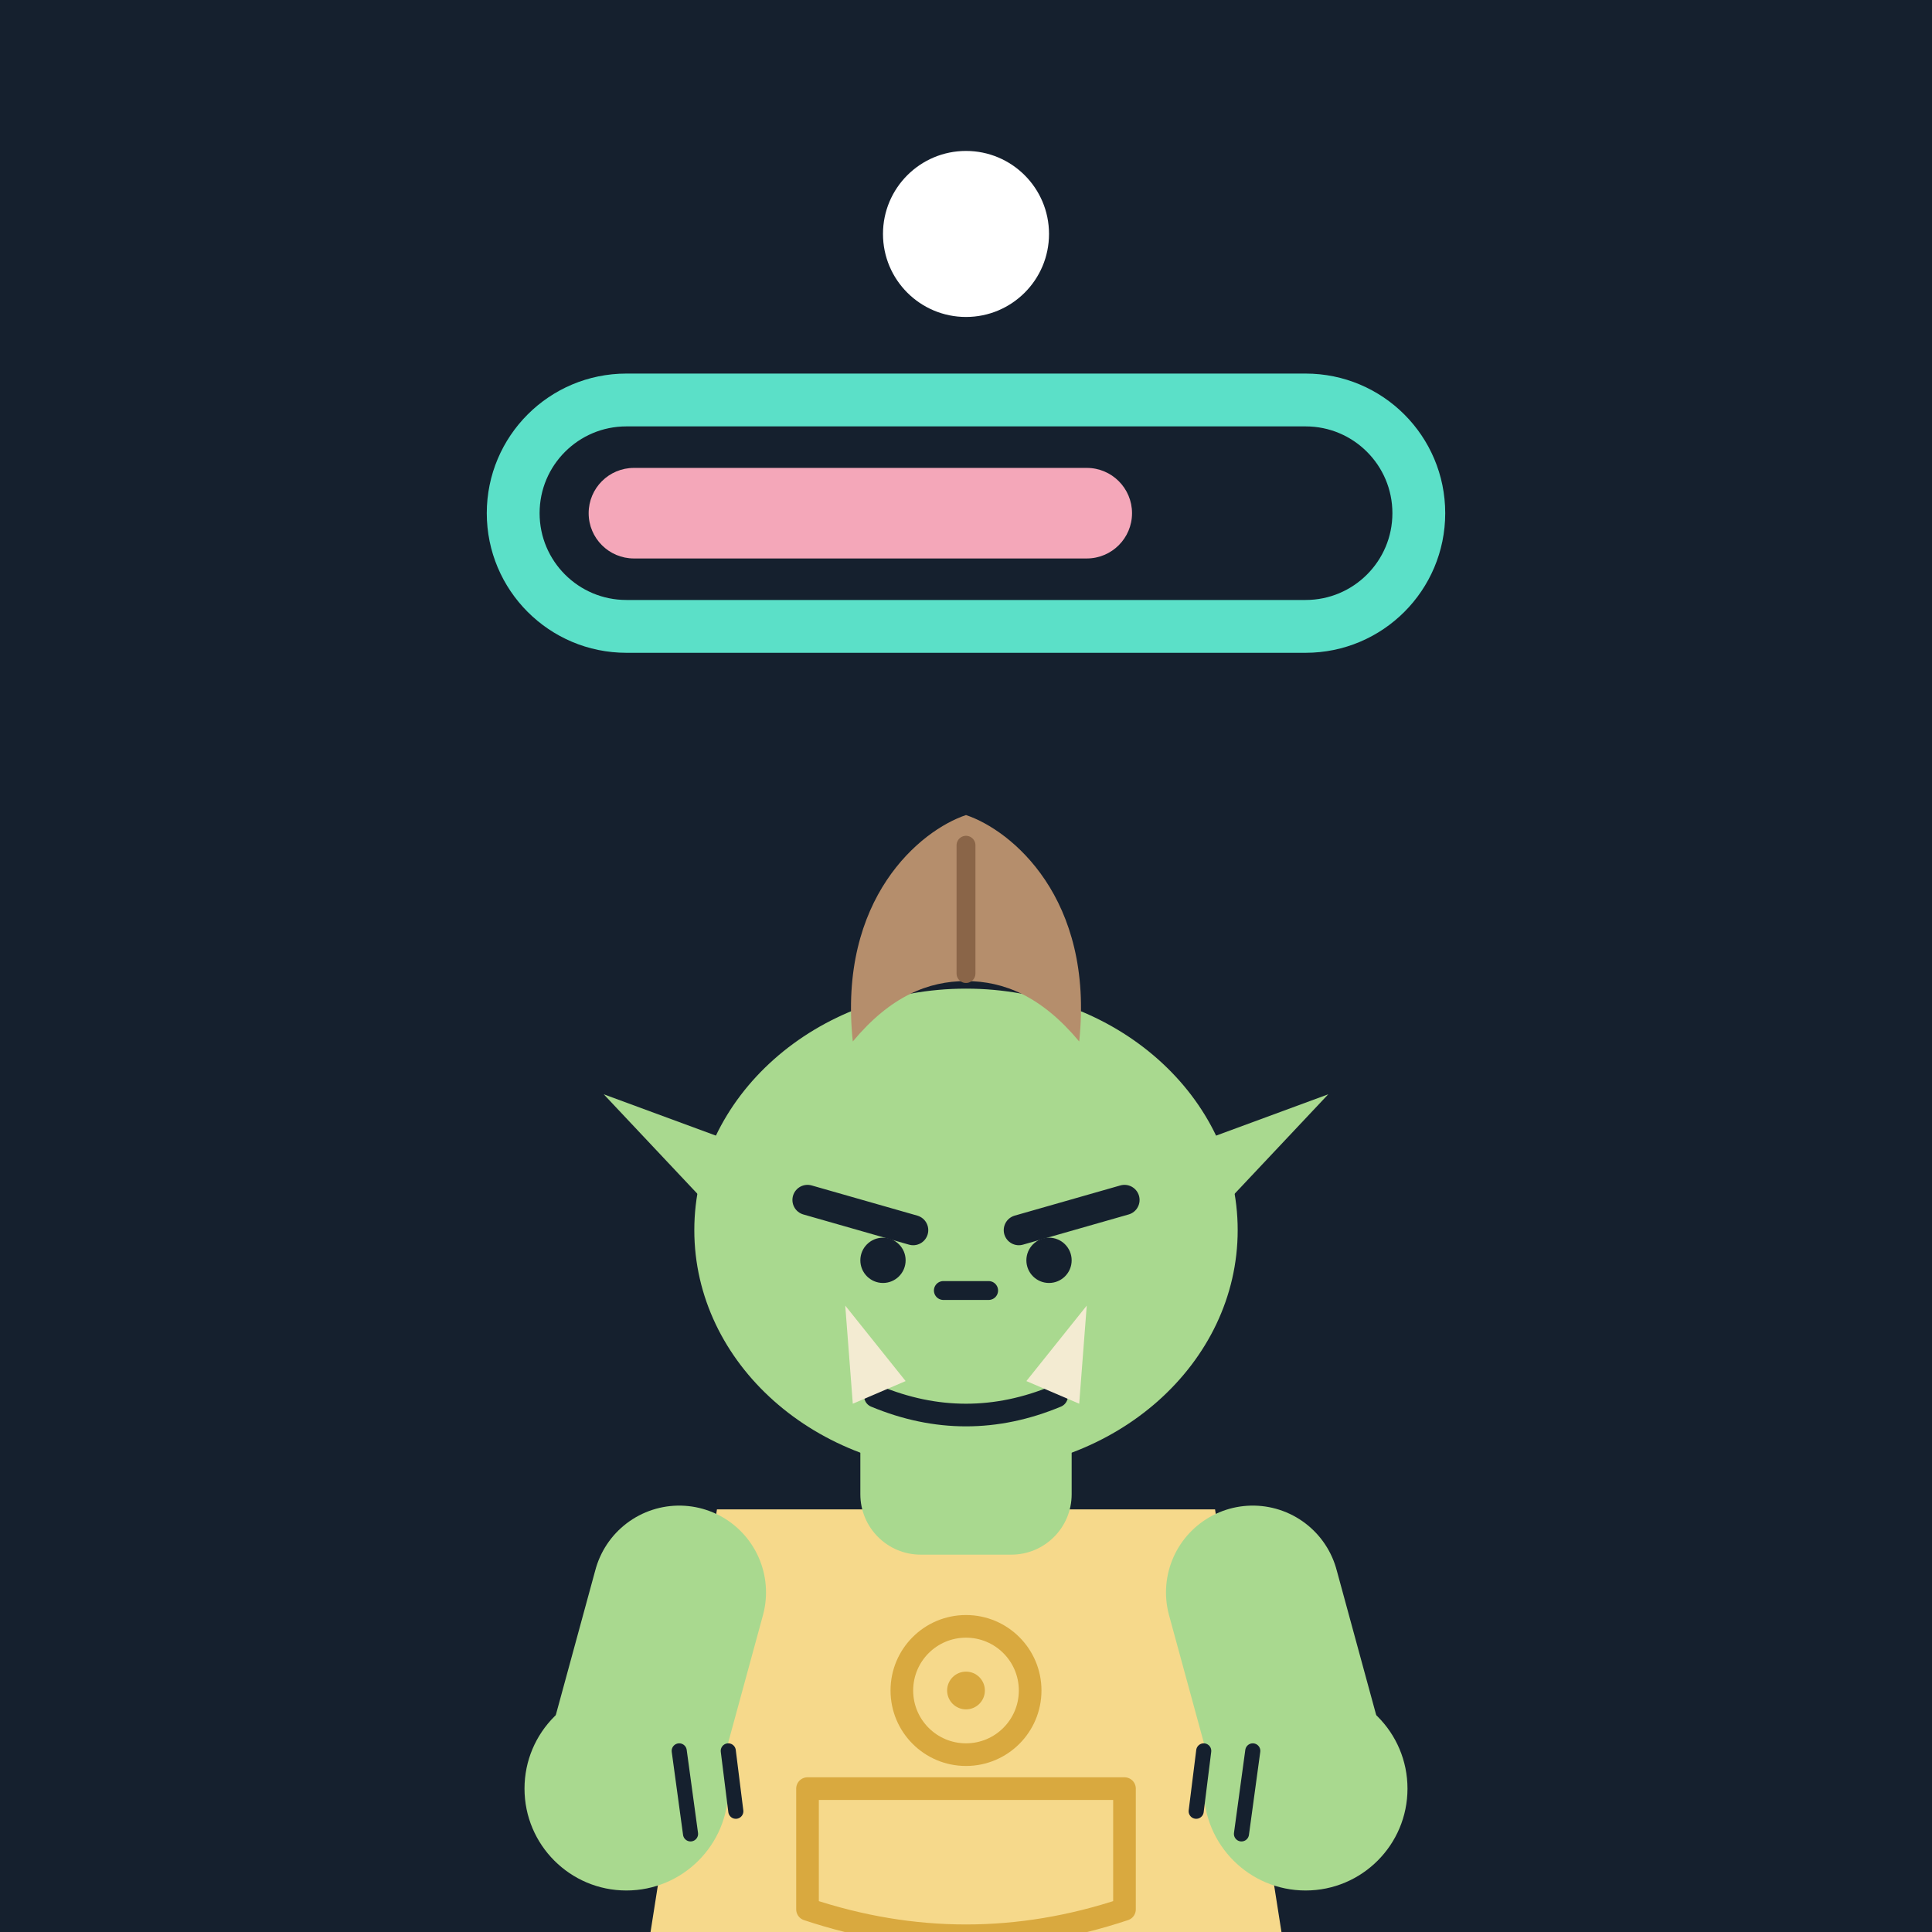
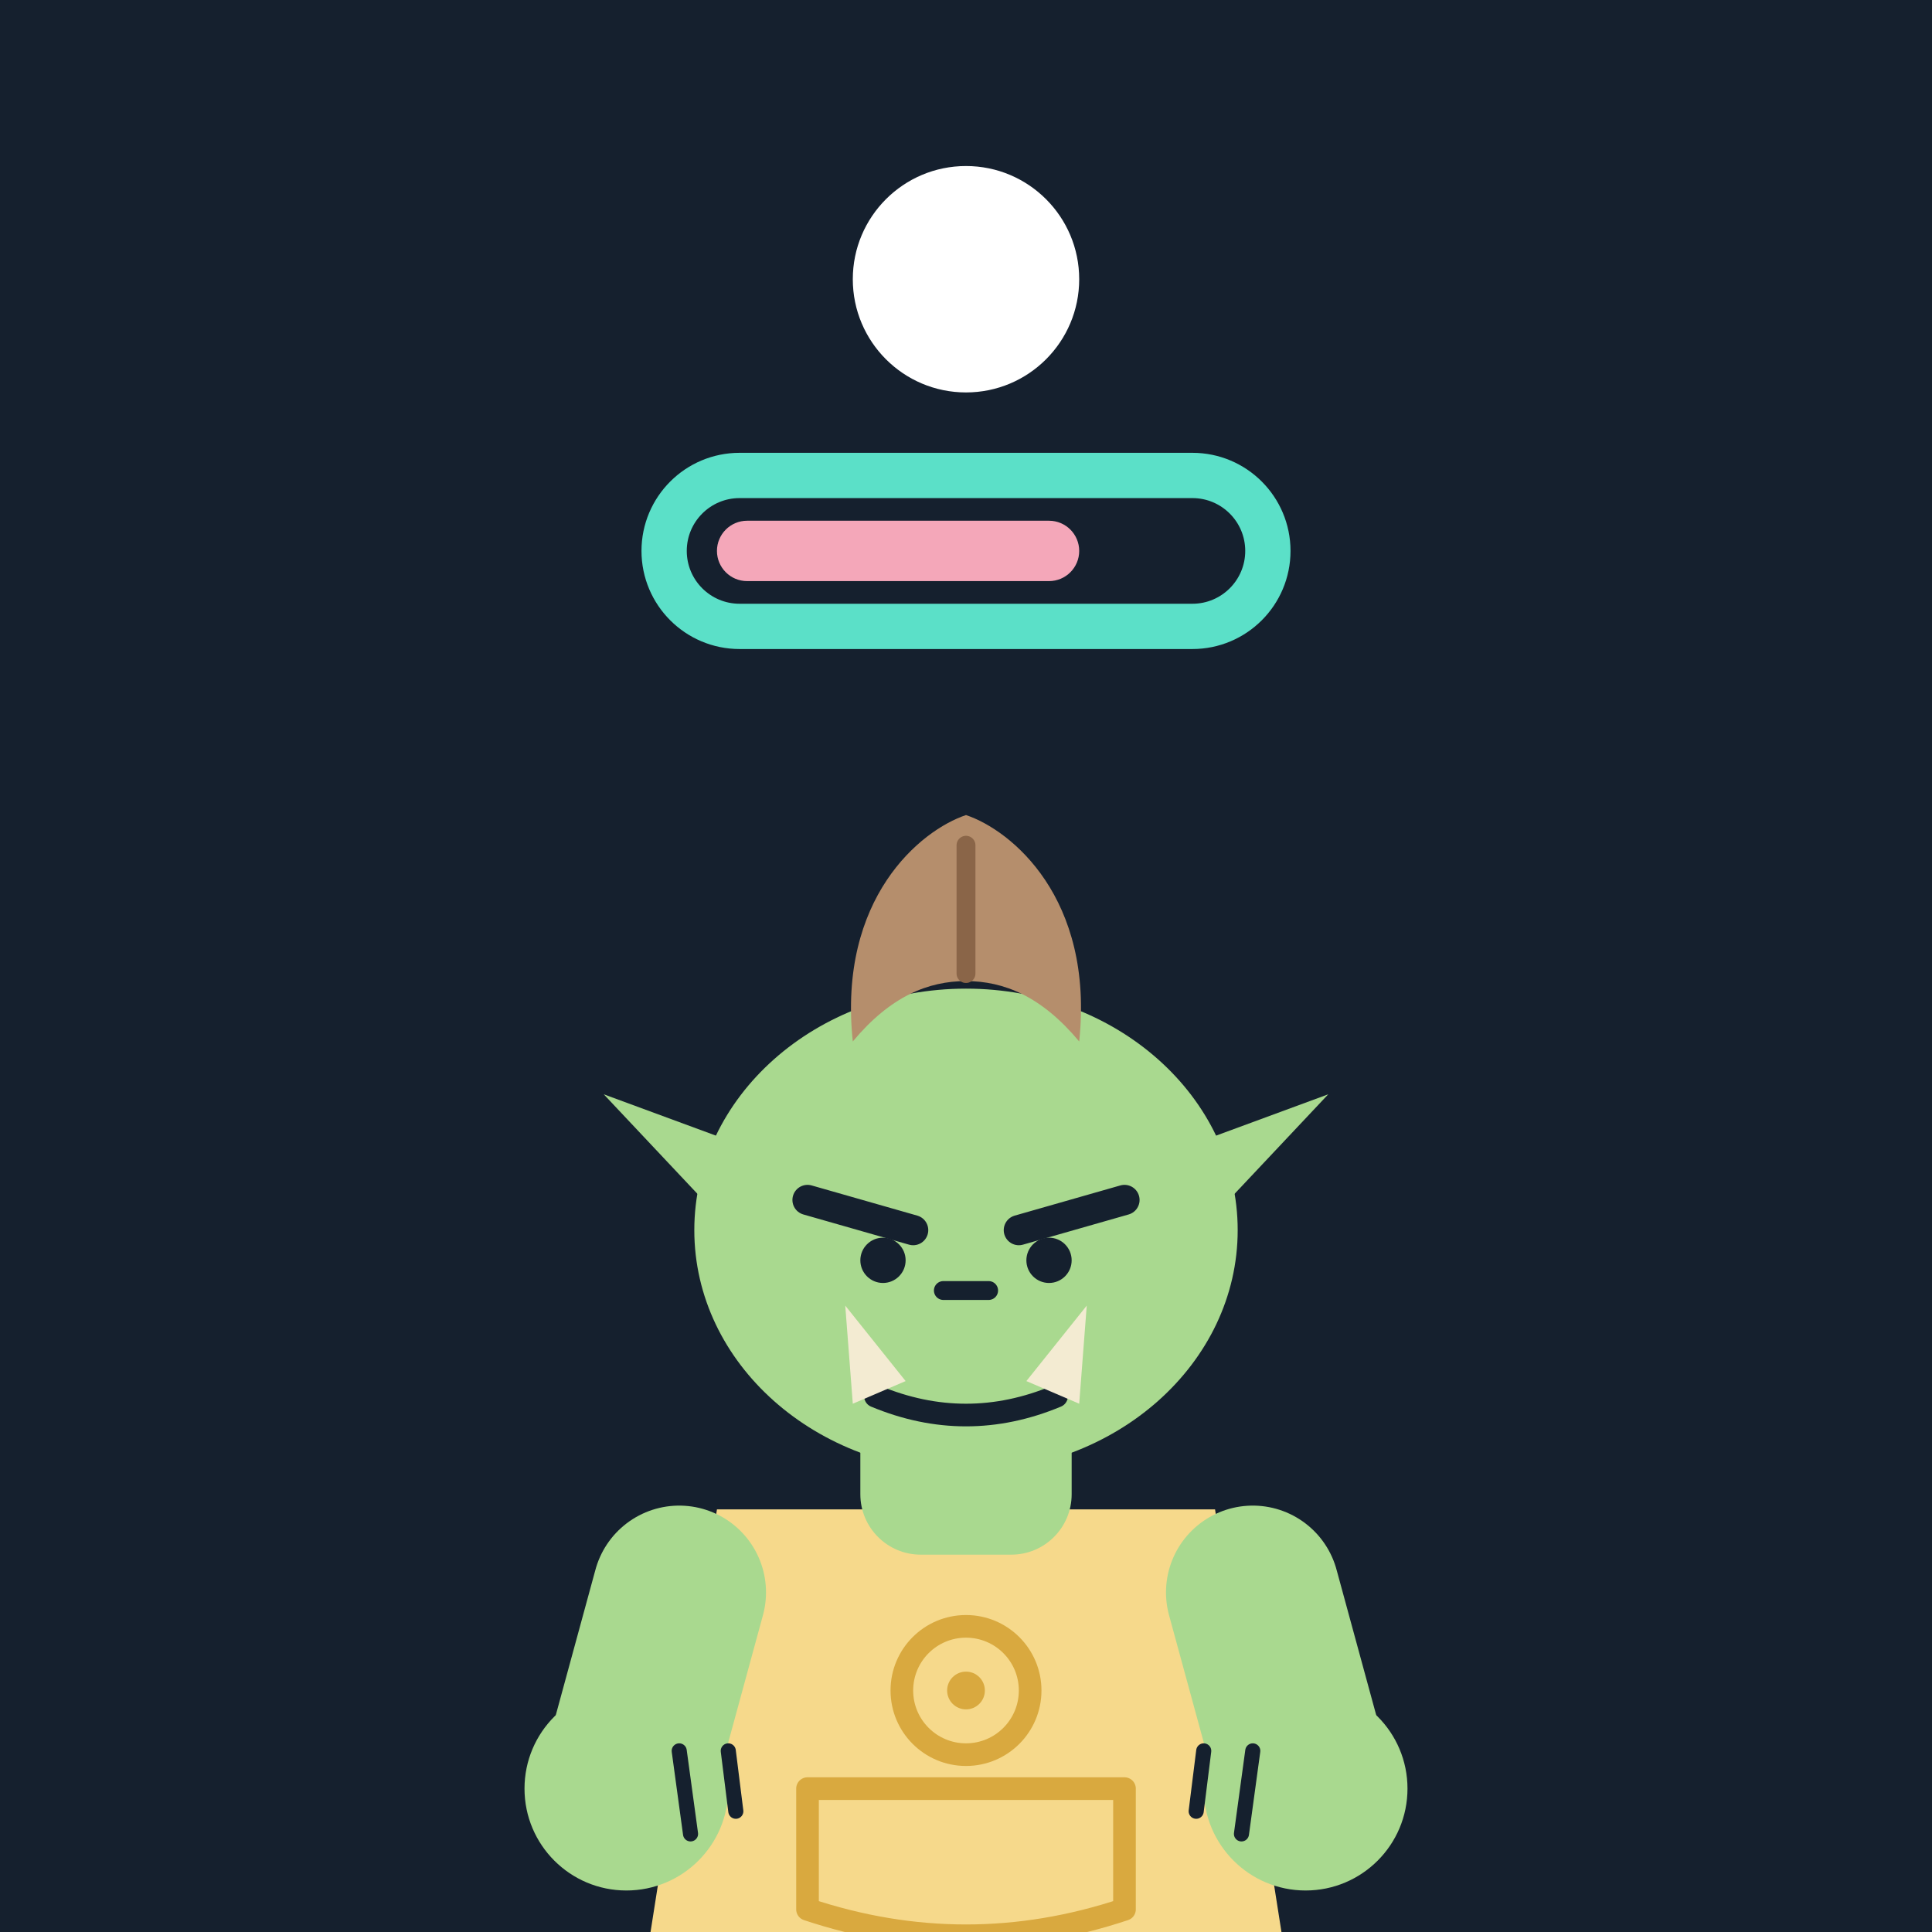
<svg xmlns="http://www.w3.org/2000/svg" viewBox="0 0 512 512" width="512" height="512">
  <rect x="0" y="0" width="512" height="512" fill="#15202E" />
-   <circle cx="256" cy="62" r="22" fill="#FFFFFF" />
-   <rect x="136" y="106" width="240" height="60" rx="30" fill="none" stroke="#5BE0C8" stroke-width="14" />
-   <rect x="156" y="124" width="144" height="24" rx="12" fill="#F4A7B9" />
+   <circle cx="256" cy="74" r="30" fill="#FFFFFF" />
+   <rect x="176" y="126" width="160" height="40" rx="20" fill="none" stroke="#5BE0C8" stroke-width="12" />
+   <rect x="190" y="138" width="96" height="16" rx="8" fill="#F4A7B9" />
  <g transform="translate(0,28)">
    <path d="M 190 372 H 322 L 344 512 H 168 Z" fill="#F6D98B" />
    <path d="M 214 446 H 298 V 478 Q 256 492 214 478 Z" fill="none" stroke="#D9A93F" stroke-width="6" stroke-linejoin="round" />
    <circle cx="256" cy="420" r="17" fill="none" stroke="#D9A93F" stroke-width="6" />
    <circle cx="256" cy="420" r="5" fill="#D9A93F" />
    <rect x="228" y="340" width="56" height="44" rx="16" fill="#A9D98F" />
    <g fill="none" stroke="#A9D98F" stroke-width="46" stroke-linecap="round">
      <path d="M 180 394 L 168 438" />
      <path d="M 332 394 L 344 438" />
    </g>
    <g fill="#A9D98F">
      <circle cx="166" cy="446" r="27" />
      <circle cx="346" cy="446" r="27" />
    </g>
    <g fill="none" stroke="#15202E" stroke-width="4" stroke-linecap="round">
      <path d="M 180 436 L 183 458 M 193 436 L 195 452" />
      <path d="M 332 436 L 329 458 M 319 436 L 317 452" />
    </g>
    <g fill="#A9D98F">
      <path d="M 192 296 L 160 262 L 198 276 Z" />
      <path d="M 320 296 L 352 262 L 314 276 Z" />
    </g>
    <ellipse cx="256" cy="298" rx="72" ry="64" fill="#A9D98F" />
    <path d="M 226 248 C 222 210 244 192 256 188 C 268 192 290 210 286 248 C 276 236 266 232 256 232 C 246 232 236 236 226 248 Z" fill="#B58E6C" />
    <path d="M 256 196 V 230" fill="none" stroke="#8A6548" stroke-width="5" stroke-linecap="round" />
    <g fill="none" stroke="#15202E" stroke-linecap="round">
      <path d="M 214 290 L 242 298" stroke-width="8" />
      <path d="M 298 290 L 270 298" stroke-width="8" />
      <path d="M 250 314 H 262" stroke-width="5" />
      <path d="M 232 342 Q 256 352 280 342" stroke-width="6" />
    </g>
    <circle cx="234" cy="306" r="6" fill="#15202E" />
    <circle cx="278" cy="306" r="6" fill="#15202E" />
    <g fill="#F3EBD2">
      <path d="M 226 344 L 224 318 L 240 338 Z" />
      <path d="M 286 344 L 288 318 L 272 338 Z" />
    </g>
  </g>
</svg>
